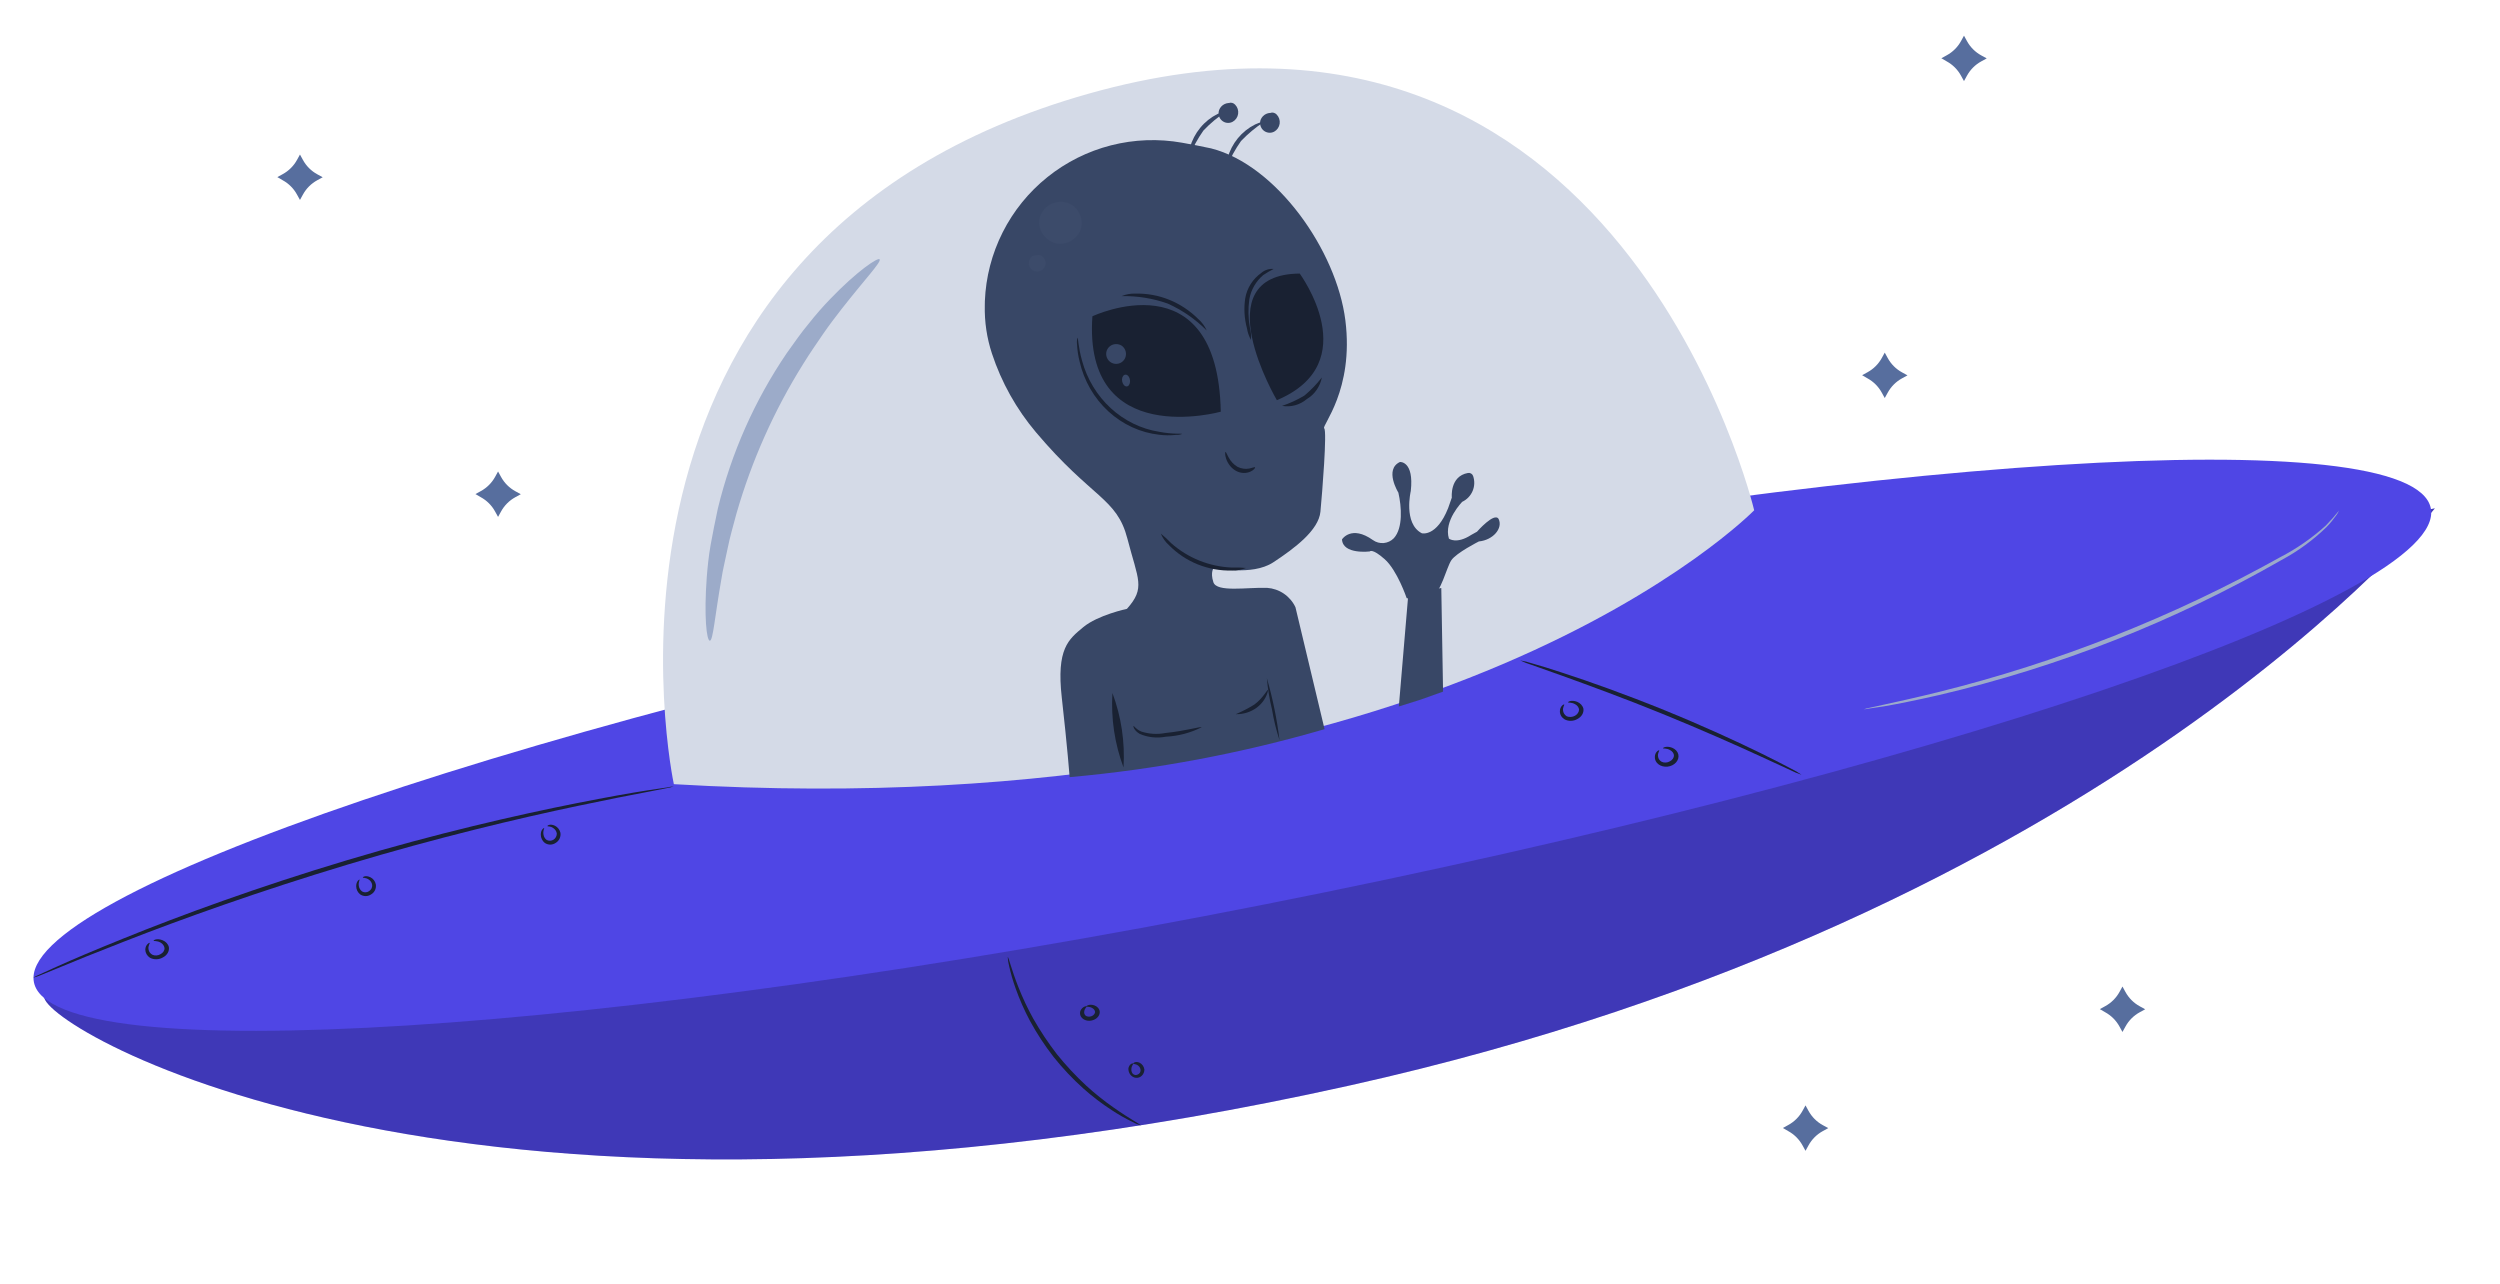
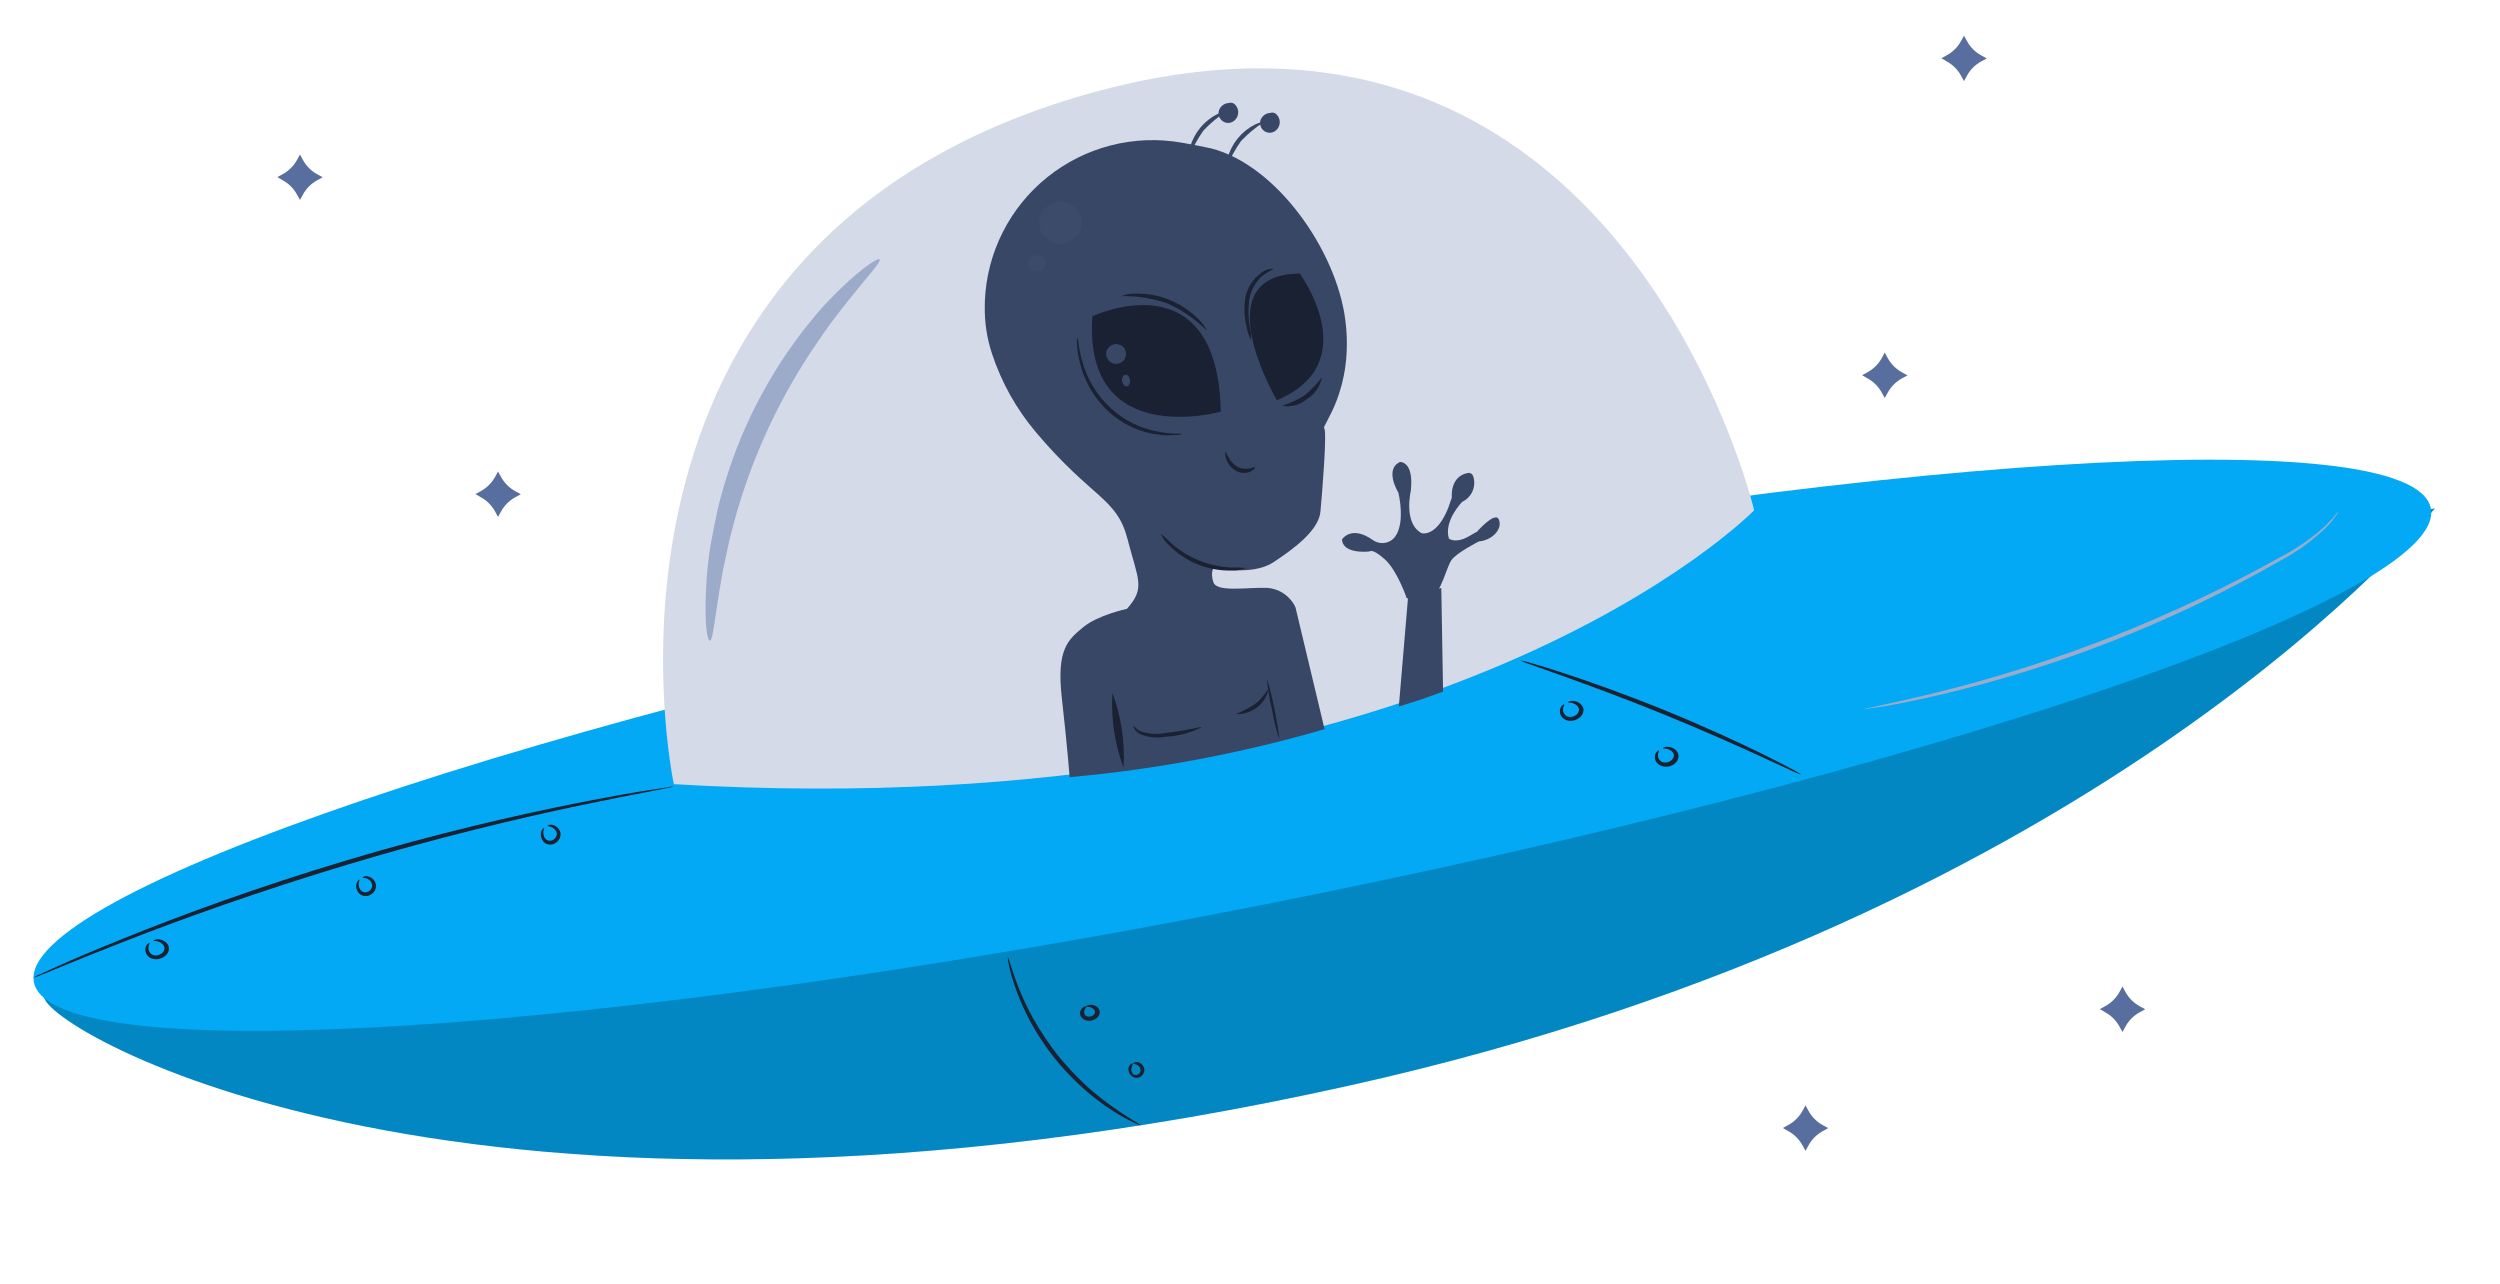
<svg xmlns="http://www.w3.org/2000/svg" width="631" height="324" viewbox="0 0 631 324" fill="none">
-   <path d="M11.139 251.506C10.397 259.2 117.384 323.723 340.77 273.954C532.729 231.211 614.553 128.305 614.553 128.305L11.139 251.506Z" fill="#4F46E5" />
+   <path d="M11.139 251.506C10.397 259.2 117.384 323.723 340.77 273.954C532.729 231.211 614.553 128.305 614.553 128.305L11.139 251.506Z" fill="#03a9f4" />
  <path opacity="0.2" d="M11.139 251.506C10.397 259.2 117.384 323.723 340.77 273.954C532.729 231.211 614.553 128.305 614.553 128.305L11.139 251.506Z" fill="black" />
-   <path d="M319.006 228.313C486.063 195.277 617.93 150.496 613.534 128.289C609.14 106.084 470.151 114.861 303.091 147.897C136.034 180.932 4.169 225.713 8.563 247.92C12.957 270.125 151.948 261.346 319.006 228.313Z" fill="#4F46E5" />
+   <path d="M319.006 228.313C486.063 195.277 617.93 150.496 613.534 128.289C609.14 106.084 470.151 114.861 303.091 147.897C136.034 180.932 4.169 225.713 8.563 247.92C12.957 270.125 151.948 261.346 319.006 228.313Z" fill="#03a9f4" />
  <path d="M170.078 197.925C170.078 197.925 140.689 61.425 274.861 23.617C409.033 -14.194 442.756 128.794 442.756 128.794C442.756 128.794 364.254 209.375 170.078 197.925Z" fill="#D4DAE7" />
  <path d="M222.005 65.449C222.561 66.037 218.345 70.422 212.372 78.058C210.903 79.963 209.278 82.054 207.673 84.405C206.067 86.758 204.323 89.272 202.682 91.935C195.354 103.661 189.701 116.347 185.882 129.629C185.058 132.717 184.207 135.627 183.661 138.392C183.114 141.154 182.425 143.776 182.083 146.143C180.403 155.66 179.98 161.716 179.166 161.717C178.349 161.715 177.647 155.623 178.394 145.575C178.593 143.086 178.862 140.365 179.371 137.485C179.878 134.606 180.521 131.523 181.201 128.293C184.599 114.307 190.485 101.044 198.577 89.132C200.5 86.447 202.277 83.867 204.182 81.612C205.863 79.475 207.652 77.426 209.542 75.471C216.421 68.311 221.601 64.92 222.005 65.449Z" fill="#9CABC9" />
  <path d="M590.373 128.868C590.193 129.283 589.965 129.673 589.695 130.033C588.953 131.093 588.131 132.09 587.235 133.019C583.832 136.328 579.986 139.139 575.809 141.373C548.78 156.866 519.663 168.34 489.363 175.442C483.473 176.789 478.818 177.707 475.573 178.271L471.78 178.835C471.341 178.932 470.897 178.998 470.448 179.033C470.867 178.86 471.308 178.74 471.756 178.674L475.491 177.852C478.754 177.141 483.453 176.115 489.23 174.683C519.361 167.21 548.373 155.763 575.519 140.638C579.686 138.485 583.556 135.797 587.037 132.641C588.214 131.442 589.328 130.183 590.373 128.868Z" fill="#9CABC9" />
  <path d="M287.908 284.052C287.198 283.846 286.514 283.556 285.872 283.189C284.057 282.318 282.303 281.322 280.624 280.21C278.107 278.588 275.723 276.773 273.49 274.781C270.758 272.34 268.238 269.676 265.959 266.813C263.71 263.929 261.701 260.868 259.955 257.656C258.552 255.027 257.347 252.297 256.349 249.491C255.666 247.602 255.109 245.671 254.676 243.709C254.488 242.996 254.379 242.264 254.352 241.526C254.55 241.497 255.225 244.531 257.051 249.165C258.129 251.898 259.385 254.558 260.81 257.129C262.588 260.258 264.586 263.257 266.788 266.108C269.043 268.914 271.503 271.55 274.147 273.999C276.321 275.991 278.627 277.837 281.049 279.525C285.175 282.449 287.999 283.857 287.908 284.052Z" fill="#192132" />
  <path d="M274.301 254.03C274.322 254.172 273.751 254.502 273.669 255.275C273.623 255.479 273.634 255.686 273.702 255.88C273.769 256.074 273.89 256.249 274.057 256.392C274.263 256.513 274.503 256.584 274.76 256.6C275.014 256.615 275.276 256.573 275.514 256.481C275.751 256.387 275.957 256.243 276.113 256.066C276.27 255.888 276.368 255.681 276.402 255.467C276.391 255.263 276.326 255.066 276.209 254.891C276.093 254.715 275.929 254.568 275.732 254.454C274.99 253.989 274.301 254.195 274.229 254.041C274.157 253.886 274.921 253.341 276.195 253.748C276.571 253.88 276.892 254.091 277.132 254.361C277.371 254.632 277.52 254.952 277.568 255.294C277.612 255.734 277.479 256.184 277.19 256.572C276.903 256.962 276.478 257.267 275.977 257.444C275.548 257.612 275.079 257.677 274.621 257.632C274.166 257.586 273.741 257.432 273.396 257.189C273.053 256.943 272.805 256.619 272.682 256.25C272.559 255.883 272.566 255.487 272.701 255.111C273.246 253.94 274.328 253.881 274.301 254.03Z" fill="#192132" />
  <path d="M286.037 268.481C286.06 268.636 285.617 268.946 285.56 269.807C285.536 270.023 285.556 270.247 285.621 270.457C285.684 270.669 285.787 270.863 285.926 271.028C286.097 271.192 286.308 271.299 286.531 271.33C286.756 271.36 286.98 271.315 287.177 271.199C287.387 271.121 287.57 270.971 287.697 270.772C287.825 270.573 287.891 270.334 287.888 270.087C287.869 269.868 287.806 269.658 287.704 269.469C287.601 269.279 287.462 269.115 287.297 268.989C286.665 268.454 286.1 268.63 286.037 268.481C285.975 268.333 286.583 267.752 287.654 268.241C287.969 268.399 288.243 268.639 288.452 268.941C288.661 269.242 288.797 269.595 288.85 269.967C288.842 270.261 288.779 270.552 288.666 270.817C288.555 271.083 288.392 271.319 288.192 271.514C287.994 271.706 287.76 271.855 287.503 271.945C287.247 272.037 286.976 272.07 286.707 272.043C286.436 272.02 286.171 271.933 285.928 271.794C285.685 271.658 285.47 271.465 285.292 271.238C285.116 271.007 284.982 270.741 284.9 270.458C284.819 270.174 284.788 269.875 284.814 269.58C285.157 268.321 286.054 268.321 286.037 268.481Z" fill="#192132" />
  <path d="M8.385 246.767C8.87 246.458 9.382 246.197 9.916 245.987L14.412 243.946C18.222 242.21 23.962 239.778 31.12 236.89C45.294 231.135 65.179 223.832 87.571 217.121C109.963 210.407 130.616 205.676 145.632 202.705C153.139 201.22 159.242 200.128 163.458 199.48L168.332 198.755C168.894 198.618 169.466 198.533 170.044 198.501C169.499 198.679 168.942 198.818 168.375 198.911L163.534 199.857C159.339 200.646 153.251 201.838 145.759 203.424C130.789 206.574 110.22 211.457 87.85 218.185C65.481 224.914 45.614 232.051 31.373 237.631C24.241 240.414 18.502 242.721 14.559 244.375L9.996 246.241C9.473 246.459 8.935 246.636 8.385 246.767Z" fill="#192132" />
  <path d="M454.707 195.552C453.748 195.247 452.817 194.86 451.926 194.397L444.464 190.96C438.16 188.054 429.407 184.167 419.597 180.174C409.788 176.18 400.802 172.911 394.253 170.546L386.504 167.795C385.536 167.503 384.596 167.131 383.688 166.685C384.688 166.847 385.672 167.09 386.632 167.415C388.504 167.941 391.193 168.748 394.495 169.846C401.115 172 410.175 175.219 420.005 179.207C429.833 183.198 438.567 187.229 444.79 190.287C447.897 191.837 450.411 193.113 452.116 194.025C453.024 194.459 453.89 194.968 454.707 195.552Z" fill="#192132" />
  <path d="M394.796 177.812C394.95 177.909 394.344 178.491 394.538 179.487C394.63 180.022 394.965 180.497 395.472 180.806C395.793 180.929 396.151 180.98 396.51 180.953C396.869 180.928 397.216 180.824 397.526 180.652C397.833 180.481 398.087 180.248 398.267 179.973C398.45 179.699 398.549 179.393 398.559 179.084C398.517 178.817 398.41 178.561 398.247 178.334C398.081 178.107 397.862 177.914 397.602 177.77C396.664 177.2 395.822 177.423 395.777 177.272C395.732 177.122 396.617 176.576 398.06 177.129C398.463 177.295 398.813 177.536 399.088 177.833C399.364 178.133 399.558 178.484 399.653 178.863C399.728 179.366 399.621 179.881 399.355 180.345C399.087 180.811 398.668 181.2 398.152 181.47C397.66 181.763 397.086 181.926 396.499 181.94C395.915 181.955 395.346 181.816 394.867 181.545C394.505 181.314 394.211 181.013 394.012 180.665C393.811 180.315 393.71 179.927 393.714 179.529C393.723 178.189 394.757 177.701 394.796 177.812Z" fill="#192132" />
  <path d="M137.362 209.025C137.38 209.142 137 209.693 137.184 210.673C137.222 210.942 137.315 211.198 137.455 211.429C137.596 211.661 137.78 211.86 137.999 212.014C138.269 212.153 138.571 212.217 138.873 212.2C139.175 212.186 139.466 212.092 139.72 211.926C139.977 211.762 140.184 211.533 140.327 211.259C140.471 210.987 140.544 210.68 140.538 210.37C140.496 210.104 140.399 209.851 140.258 209.624C140.114 209.397 139.928 209.201 139.709 209.053C138.908 208.44 138.211 208.662 138.169 208.509C138.126 208.359 138.856 207.835 140.077 208.423C140.42 208.596 140.721 208.843 140.959 209.152C141.197 209.458 141.367 209.814 141.453 210.195C141.528 210.697 141.454 211.209 141.24 211.663C141.026 212.117 140.685 212.494 140.259 212.745C139.852 213.027 139.372 213.179 138.879 213.179C138.386 213.178 137.902 213.026 137.492 212.741C137.187 212.499 136.94 212.187 136.767 211.834C136.596 211.479 136.502 211.09 136.496 210.695C136.473 209.375 137.324 208.894 137.362 209.025Z" fill="#192132" />
  <path d="M90.772 222.028C90.79 222.145 90.406 222.675 90.574 223.676C90.62 223.943 90.717 224.198 90.86 224.429C91.004 224.657 91.191 224.855 91.409 225.012C91.676 225.163 91.978 225.236 92.283 225.223C92.587 225.208 92.882 225.108 93.132 224.932C93.398 224.779 93.614 224.549 93.758 224.274C93.901 223.998 93.963 223.685 93.94 223.373C93.902 223.105 93.811 222.847 93.67 222.616C93.53 222.384 93.343 222.186 93.125 222.034C92.324 221.443 91.622 221.645 91.58 221.492C91.537 221.342 92.272 220.838 93.497 221.425C93.839 221.595 94.141 221.844 94.376 222.15C94.613 222.458 94.778 222.816 94.858 223.195C94.941 223.696 94.873 224.206 94.662 224.661C94.45 225.116 94.105 225.493 93.676 225.739C93.268 226.022 92.786 226.174 92.291 226.173C91.796 226.173 91.311 226.022 90.9 225.737C90.594 225.496 90.346 225.185 90.173 224.833C90.001 224.478 89.907 224.09 89.902 223.695C89.898 222.375 90.734 221.896 90.772 222.028Z" fill="#192132" />
  <path d="M37.78 237.985C37.909 238.083 37.304 238.665 37.498 239.661C37.538 239.931 37.645 240.186 37.811 240.413C37.977 240.64 38.196 240.831 38.456 240.977C38.77 241.123 39.13 241.187 39.495 241.161C39.86 241.135 40.211 241.02 40.511 240.83C40.833 240.673 41.101 240.44 41.278 240.162C41.458 239.884 41.544 239.571 41.523 239.26C41.433 238.724 41.095 238.249 40.589 237.94C39.651 237.37 38.785 237.599 38.762 237.444C38.739 237.291 39.604 236.748 41.051 237.32C41.454 237.482 41.805 237.723 42.079 238.025C42.349 238.325 42.536 238.677 42.623 239.057C42.7 239.554 42.598 240.066 42.334 240.528C42.069 240.988 41.652 241.376 41.14 241.643C40.645 241.938 40.065 242.103 39.475 242.117C38.885 242.131 38.31 241.995 37.827 241.721C37.472 241.483 37.185 241.181 36.986 240.833C36.787 240.485 36.681 240.099 36.673 239.705C36.705 238.362 37.74 237.871 37.78 237.985Z" fill="#192132" />
  <path d="M418.765 189.394C418.918 189.486 418.312 190.054 418.499 191.003C418.537 191.263 418.638 191.512 418.797 191.733C418.956 191.954 419.172 192.142 419.425 192.283C419.736 192.429 420.094 192.492 420.458 192.469C420.818 192.445 421.172 192.336 421.473 192.152C421.796 191.994 422.066 191.764 422.248 191.49C422.432 191.214 422.521 190.907 422.508 190.599C422.464 190.342 422.36 190.098 422.196 189.882C422.034 189.663 421.817 189.48 421.561 189.341C420.626 188.772 419.789 189.012 419.744 188.865C419.7 188.72 420.585 188.185 422.02 188.718C422.423 188.876 422.774 189.106 423.047 189.397C423.321 189.689 423.511 190.03 423.604 190.398C423.683 190.743 423.675 191.1 423.58 191.448C423.483 191.798 423.302 192.128 423.047 192.422C422.792 192.715 422.469 192.961 422.097 193.147C421.727 193.333 421.32 193.453 420.9 193.5C420.479 193.546 420.057 193.518 419.659 193.415C419.262 193.314 418.9 193.142 418.598 192.91C418.293 192.679 418.053 192.394 417.896 192.074C417.737 191.754 417.665 191.404 417.681 191.049C417.694 189.765 418.724 189.266 418.765 189.394Z" fill="#192132" />
  <path d="M298.363 36.022C292.405 34.961 286.288 35.187 280.423 36.684C274.56 38.181 269.083 40.917 264.367 44.704C259.648 48.489 255.799 53.241 253.076 58.637C250.353 64.033 248.818 69.949 248.58 75.984L248.563 77.107C248.47 81.222 249.079 85.322 250.366 89.229C252.762 96.506 256.534 103.253 261.478 109.106C275.66 125.9 281.874 125.587 284.559 135.972C287.247 146.358 289.176 148.37 284.439 153.673C284.439 153.673 277.088 155.235 273.403 158.304C269.721 161.375 266.596 163.673 267.997 176.1C269.396 188.529 269.98 196.153 269.98 196.153C291.77 194.208 313.319 190.151 334.323 184.04L326.973 153.268C326.325 151.888 325.317 150.706 324.057 149.845C322.795 148.984 321.327 148.476 319.803 148.373C314.721 148.213 307.115 149.568 306.256 146.948C305.397 144.329 306.399 143.245 306.399 143.245C306.399 143.245 315.932 145.509 321.373 141.932C326.814 138.355 332.829 133.819 333.276 129.154C333.725 124.489 334.985 108.693 334.225 108.115C333.468 107.536 341.787 98.504 339.573 80.867C337.358 63.228 322.2 41.654 305.691 37.455C303.151 36.912 300.708 36.433 298.363 36.022Z" fill="#384766" />
  <path d="M275.721 79.831C275.721 79.831 307.362 64.83 308.123 103.913C308.123 103.913 273.352 113.635 275.721 79.831Z" fill="#192132" />
  <path d="M322.281 101.004C322.281 101.004 303.583 69.238 328.059 69.046C328.074 69.145 344.709 91.575 322.281 101.004Z" fill="#192132" />
  <path d="M373.263 136.662C373.263 136.662 367.553 139.552 366.316 141.409C365.078 143.267 363.72 149.552 361.363 150.637C359.32 151.28 357.149 151.399 355.049 150.983C355.049 150.983 352.673 143.95 349.491 141.137C346.309 138.325 345.74 139.185 345.74 139.185C345.74 139.185 338.928 140.034 338.72 136.147C338.72 136.147 341.053 132.433 346.522 136.313C347.309 136.881 348.275 137.147 349.244 137.063C350.211 136.978 351.117 136.549 351.796 135.854C354.156 133.28 353.759 127.868 352.948 124.337C352.948 124.337 349.315 118.489 353.353 116.603C353.353 116.603 356.936 116.335 356.082 123.931C356.082 123.931 354.132 132.16 358.874 134.597C358.874 134.597 362.585 135.598 365.506 128.263L366.439 125.596C366.439 125.596 365.864 120.211 370.51 119.378C370.779 119.327 371.059 119.375 371.296 119.511C371.535 119.648 371.716 119.864 371.806 120.123C372.24 121.355 372.199 122.703 371.695 123.908C371.192 125.114 370.257 126.091 369.074 126.652C369.074 126.652 364.322 131.44 365.707 135.95C365.707 135.95 367.589 137.446 371.34 135.009L372.796 134.201C372.796 134.201 377.22 129.135 378.255 131.002C379.378 133.323 376.876 136.309 373.263 136.662Z" fill="#384766" />
  <path d="M355.479 149.73L353.066 178.317L358.575 176.584L364.229 174.566L363.783 148.415L355.479 149.73Z" fill="#384766" />
  <g opacity="0.2">
    <path opacity="0.2" d="M266.864 51.031C265.647 51.209 264.528 51.8 263.691 52.702C262.856 53.606 262.354 54.766 262.268 55.994C262.274 57.25 262.701 58.469 263.48 59.454C264.259 60.442 265.346 61.14 266.567 61.438C267.809 61.663 269.091 61.456 270.204 60.857C271.316 60.256 272.192 59.297 272.687 58.134C273.111 56.945 273.11 55.645 272.685 54.456C272.262 53.265 271.438 52.258 270.356 51.606C269.667 51.226 268.901 51.002 268.116 50.952C267.332 50.901 266.543 51.022 265.809 51.308" fill="#9CABC9" />
  </g>
  <path d="M281.554 86.853C280.986 86.882 280.447 87.108 280.02 87.49C279.596 87.872 279.315 88.389 279.222 88.955C279.137 89.553 279.267 90.162 279.589 90.671C279.909 91.181 280.401 91.56 280.976 91.736C281.547 91.912 282.164 91.876 282.711 91.636C283.261 91.394 283.704 90.961 283.962 90.418C284.211 89.881 284.266 89.275 284.118 88.702C283.971 88.129 283.632 87.624 283.156 87.275C282.854 87.069 282.51 86.932 282.15 86.875C281.791 86.818 281.421 86.843 281.073 86.947" fill="#384766" />
  <path d="M284.065 94.575C283.837 94.573 283.625 94.692 283.465 94.911C283.307 95.126 283.209 95.429 283.19 95.768C283.188 96.12 283.264 96.477 283.41 96.786C283.556 97.091 283.761 97.325 283.993 97.446C284.224 97.571 284.465 97.571 284.675 97.45C284.887 97.328 285.052 97.094 285.142 96.786C285.22 96.534 285.244 96.246 285.21 95.951C285.174 95.659 285.083 95.378 284.946 95.144C284.811 94.909 284.636 94.734 284.445 94.636C284.254 94.541 284.054 94.529 283.873 94.604" fill="#384766" />
  <g opacity="0.2">
    <path opacity="0.2" d="M260.763 64.551C260.325 64.793 259.988 65.18 259.809 65.644C259.628 66.109 259.617 66.622 259.777 67.094C259.936 67.566 260.255 67.968 260.68 68.229C261.107 68.489 261.61 68.591 262.103 68.517C262.595 68.444 263.048 68.2 263.379 67.827C263.71 67.454 263.9 66.977 263.915 66.479C263.931 65.981 263.771 65.493 263.463 65.101C263.154 64.709 262.718 64.437 262.232 64.333" fill="#9CABC9" />
  </g>
  <path d="M298.352 109.536C297.863 109.718 297.341 109.796 296.818 109.764C295.406 109.921 293.979 109.911 292.566 109.729C287.827 109.2 283.343 107.134 279.745 103.825C276.147 100.517 273.612 96.127 272.494 91.272C272.13 89.826 271.91 88.347 271.837 86.857C271.772 86.312 271.812 85.761 271.953 85.236C272.147 85.207 272.118 87.541 273.121 91.076C274.381 95.687 276.891 99.833 280.343 103.012C283.797 106.191 288.047 108.264 292.573 108.982C296.07 109.667 298.344 109.349 298.352 109.536Z" fill="#192132" />
  <path d="M304.577 83.417C301.712 80.56 298.377 78.257 294.728 76.621C290.975 75.29 287.024 74.655 283.068 74.748C284.178 74.277 285.374 74.059 286.578 74.106C289.482 74.033 292.378 74.559 295.094 75.654C297.811 76.749 300.293 78.389 302.395 80.481C303.325 81.282 304.07 82.286 304.577 83.417Z" fill="#192132" />
  <path d="M315.751 85.799C315.234 84.886 314.888 83.887 314.73 82.854C314.065 80.395 313.916 77.829 314.294 75.306C314.507 74.022 314.983 72.787 315.687 71.679C316.391 70.568 317.313 69.606 318.401 68.845C318.822 68.49 319.31 68.221 319.839 68.055C320.368 67.89 320.924 67.832 321.476 67.881C320.568 68.346 319.687 68.863 318.84 69.426C316.992 70.999 315.754 73.143 315.339 75.494C314.995 77.898 315.042 80.337 315.479 82.723C315.742 83.725 315.833 84.766 315.751 85.799Z" fill="#192132" />
  <path d="M333.637 95.271C333.415 96.41 332.963 97.485 332.309 98.424C331.657 99.363 330.819 100.145 329.85 100.722C328.988 101.453 327.982 101.984 326.904 102.283C325.822 102.579 324.693 102.637 323.584 102.447C325.546 101.79 327.435 100.92 329.219 99.854C330.848 98.497 332.328 96.961 333.637 95.271Z" fill="#192132" />
  <path d="M316.794 117.971C316.813 118.102 316.511 118.619 315.657 119.016C315.09 119.276 314.478 119.399 313.86 119.377C313.239 119.356 312.624 119.19 312.047 118.89C311.472 118.587 310.948 118.158 310.506 117.625C310.062 117.09 309.712 116.465 309.472 115.781C309.125 114.732 309.217 114.068 309.328 114.052C309.44 114.035 309.642 114.633 310.084 115.421C310.631 116.452 311.415 117.287 312.343 117.825C313.297 118.301 314.335 118.451 315.334 118.255C316.236 118.054 316.712 117.803 316.794 117.971Z" fill="#192132" />
  <path d="M314.502 143.351C313.375 143.82 312.156 144.043 310.933 144.001C307.98 144.08 305.042 143.55 302.309 142.451C299.577 141.348 297.108 139.701 295.058 137.606C294.147 136.803 293.44 135.803 292.993 134.679C293.911 135.425 294.779 136.229 295.591 137.086C299.825 140.847 305.263 143.029 310.965 143.253C312.144 143.206 313.327 143.241 314.502 143.351Z" fill="#192132" />
  <path d="M283.574 193.707C281.326 187.657 280.389 181.356 280.779 174.914C283.026 180.964 283.963 187.264 283.574 193.707Z" fill="#192132" />
  <path d="M303.295 183.558C300.523 184.963 297.434 185.78 294.285 185.941C292.013 186.378 289.673 186.125 287.653 185.225C286.132 184.334 285.987 183.22 286.112 183.22C286.239 183.219 286.676 184.033 288.049 184.636C289.987 185.275 292.118 185.404 294.187 185.004C299.224 184.493 303.194 183.299 303.295 183.558Z" fill="#192132" />
  <path d="M322.953 186.819C322.135 184.329 321.496 181.731 321.054 179.083C320.415 176.485 319.976 173.815 319.749 171.14C321.228 176.225 322.308 181.504 322.956 186.839L322.953 186.819Z" fill="#192132" />
  <path d="M320.091 174.13C319.745 175.877 318.724 177.465 317.217 178.594C315.708 179.722 313.82 180.315 311.904 180.261C313.525 179.573 315.086 178.765 316.573 177.848C318.866 176.162 319.791 174.026 320.091 174.13Z" fill="#192132" />
  <path d="M318.993 30.797C316.899 32.163 314.967 33.773 313.235 35.593C311.778 37.649 310.562 39.876 309.615 42.228C309.496 42.246 309.475 41.286 309.84 39.889C310.353 38.059 311.232 36.359 312.426 34.901C313.619 33.443 315.1 32.258 316.773 31.421C318.073 30.807 318.953 30.676 318.993 30.797Z" fill="#384766" />
  <path d="M321.58 28.634C320.92 28.416 320.202 28.459 319.571 28.754C318.942 29.051 318.446 29.576 318.185 30.228C318.022 30.693 318.003 31.197 318.128 31.675C318.252 32.154 318.519 32.582 318.89 32.907C319.26 33.231 319.719 33.434 320.204 33.491C320.691 33.549 321.182 33.456 321.615 33.224C321.98 33.021 322.295 32.734 322.532 32.388C322.771 32.04 322.924 31.642 322.985 31.224C323.043 30.806 323.007 30.378 322.878 29.977C322.746 29.574 322.524 29.209 322.231 28.907C322.037 28.699 321.791 28.546 321.517 28.467C321.244 28.39 320.956 28.387 320.683 28.46" fill="#384766" />
  <path d="M309.503 28.169C307.402 29.522 305.469 31.126 303.745 32.95C302.285 35.011 301.07 37.241 300.126 39.595C300.005 39.613 299.988 38.671 300.33 37.256C300.851 35.418 301.741 33.712 302.944 32.251C304.138 30.791 305.624 29.604 307.299 28.77C308.501 28.173 309.465 28.05 309.503 28.169Z" fill="#384766" />
  <path d="M311.101 26.133C310.438 25.915 309.72 25.963 309.09 26.263C308.463 26.562 307.971 27.092 307.714 27.745C307.546 28.211 307.523 28.717 307.649 29.198C307.771 29.68 308.039 30.11 308.41 30.433C308.782 30.757 309.242 30.96 309.73 31.012C310.215 31.064 310.707 30.966 311.135 30.728C311.5 30.527 311.815 30.243 312.051 29.896C312.29 29.55 312.445 29.154 312.503 28.736C312.564 28.32 312.528 27.893 312.397 27.492C312.265 27.091 312.046 26.726 311.752 26.426C311.561 26.212 311.315 26.056 311.042 25.977C310.769 25.895 310.48 25.898 310.206 25.979" fill="#384766" />
  <path d="M495.711 9L496.456 10.362C497.292 11.897 498.553 13.158 500.088 13.994L501.45 14.739L500.088 15.483C498.553 16.319 497.292 17.58 496.456 19.115L495.711 20.468L494.967 19.115C494.131 17.58 492.87 16.319 491.335 15.483L490 14.702L491.353 13.958C492.888 13.122 494.149 11.861 494.985 10.326L495.711 9Z" fill="#576E9E" />
  <path d="M125.711 119L126.456 120.362C127.292 121.897 128.553 123.158 130.088 123.994L131.45 124.738L130.088 125.483C128.553 126.319 127.292 127.58 126.456 129.115L125.711 130.468L124.967 129.115C124.131 127.58 122.87 126.319 121.335 125.483L120 124.702L121.353 123.958C122.888 123.122 124.149 121.861 124.985 120.326L125.711 119Z" fill="#576E9E" />
  <path d="M535.711 249L536.456 250.362C537.292 251.897 538.553 253.158 540.088 253.994L541.45 254.738L540.088 255.483C538.553 256.319 537.292 257.58 536.456 259.115L535.711 260.468L534.967 259.115C534.131 257.58 532.87 256.319 531.335 255.483L530 254.702L531.353 253.958C532.888 253.122 534.149 251.861 534.985 250.326L535.711 249Z" fill="#576E9E" />
  <path d="M455.711 279L456.456 280.362C457.292 281.897 458.553 283.158 460.088 283.994L461.45 284.738L460.088 285.483C458.553 286.319 457.292 287.58 456.456 289.115L455.711 290.468L454.967 289.115C454.131 287.58 452.87 286.319 451.335 285.483L450 284.702L451.353 283.958C452.888 283.122 454.149 281.861 454.985 280.326L455.711 279Z" fill="#576E9E" />
  <path d="M475.711 89L476.456 90.362C477.292 91.897 478.553 93.158 480.088 93.994L481.45 94.739L480.088 95.483C478.553 96.319 477.292 97.58 476.456 99.115L475.711 100.468L474.967 99.115C474.131 97.58 472.87 96.319 471.335 95.483L470 94.702L471.353 93.958C472.888 93.122 474.149 91.861 474.985 90.326L475.711 89Z" fill="#576E9E" />
  <path d="M75.711 39L76.456 40.362C77.292 41.897 78.553 43.158 80.088 43.994L81.45 44.739L80.088 45.483C78.553 46.319 77.292 47.58 76.456 49.115L75.711 50.468L74.967 49.115C74.131 47.58 72.87 46.319 71.335 45.483L70 44.702L71.353 43.958C72.888 43.122 74.149 41.861 74.985 40.326L75.711 39Z" fill="#576E9E" />
</svg>
